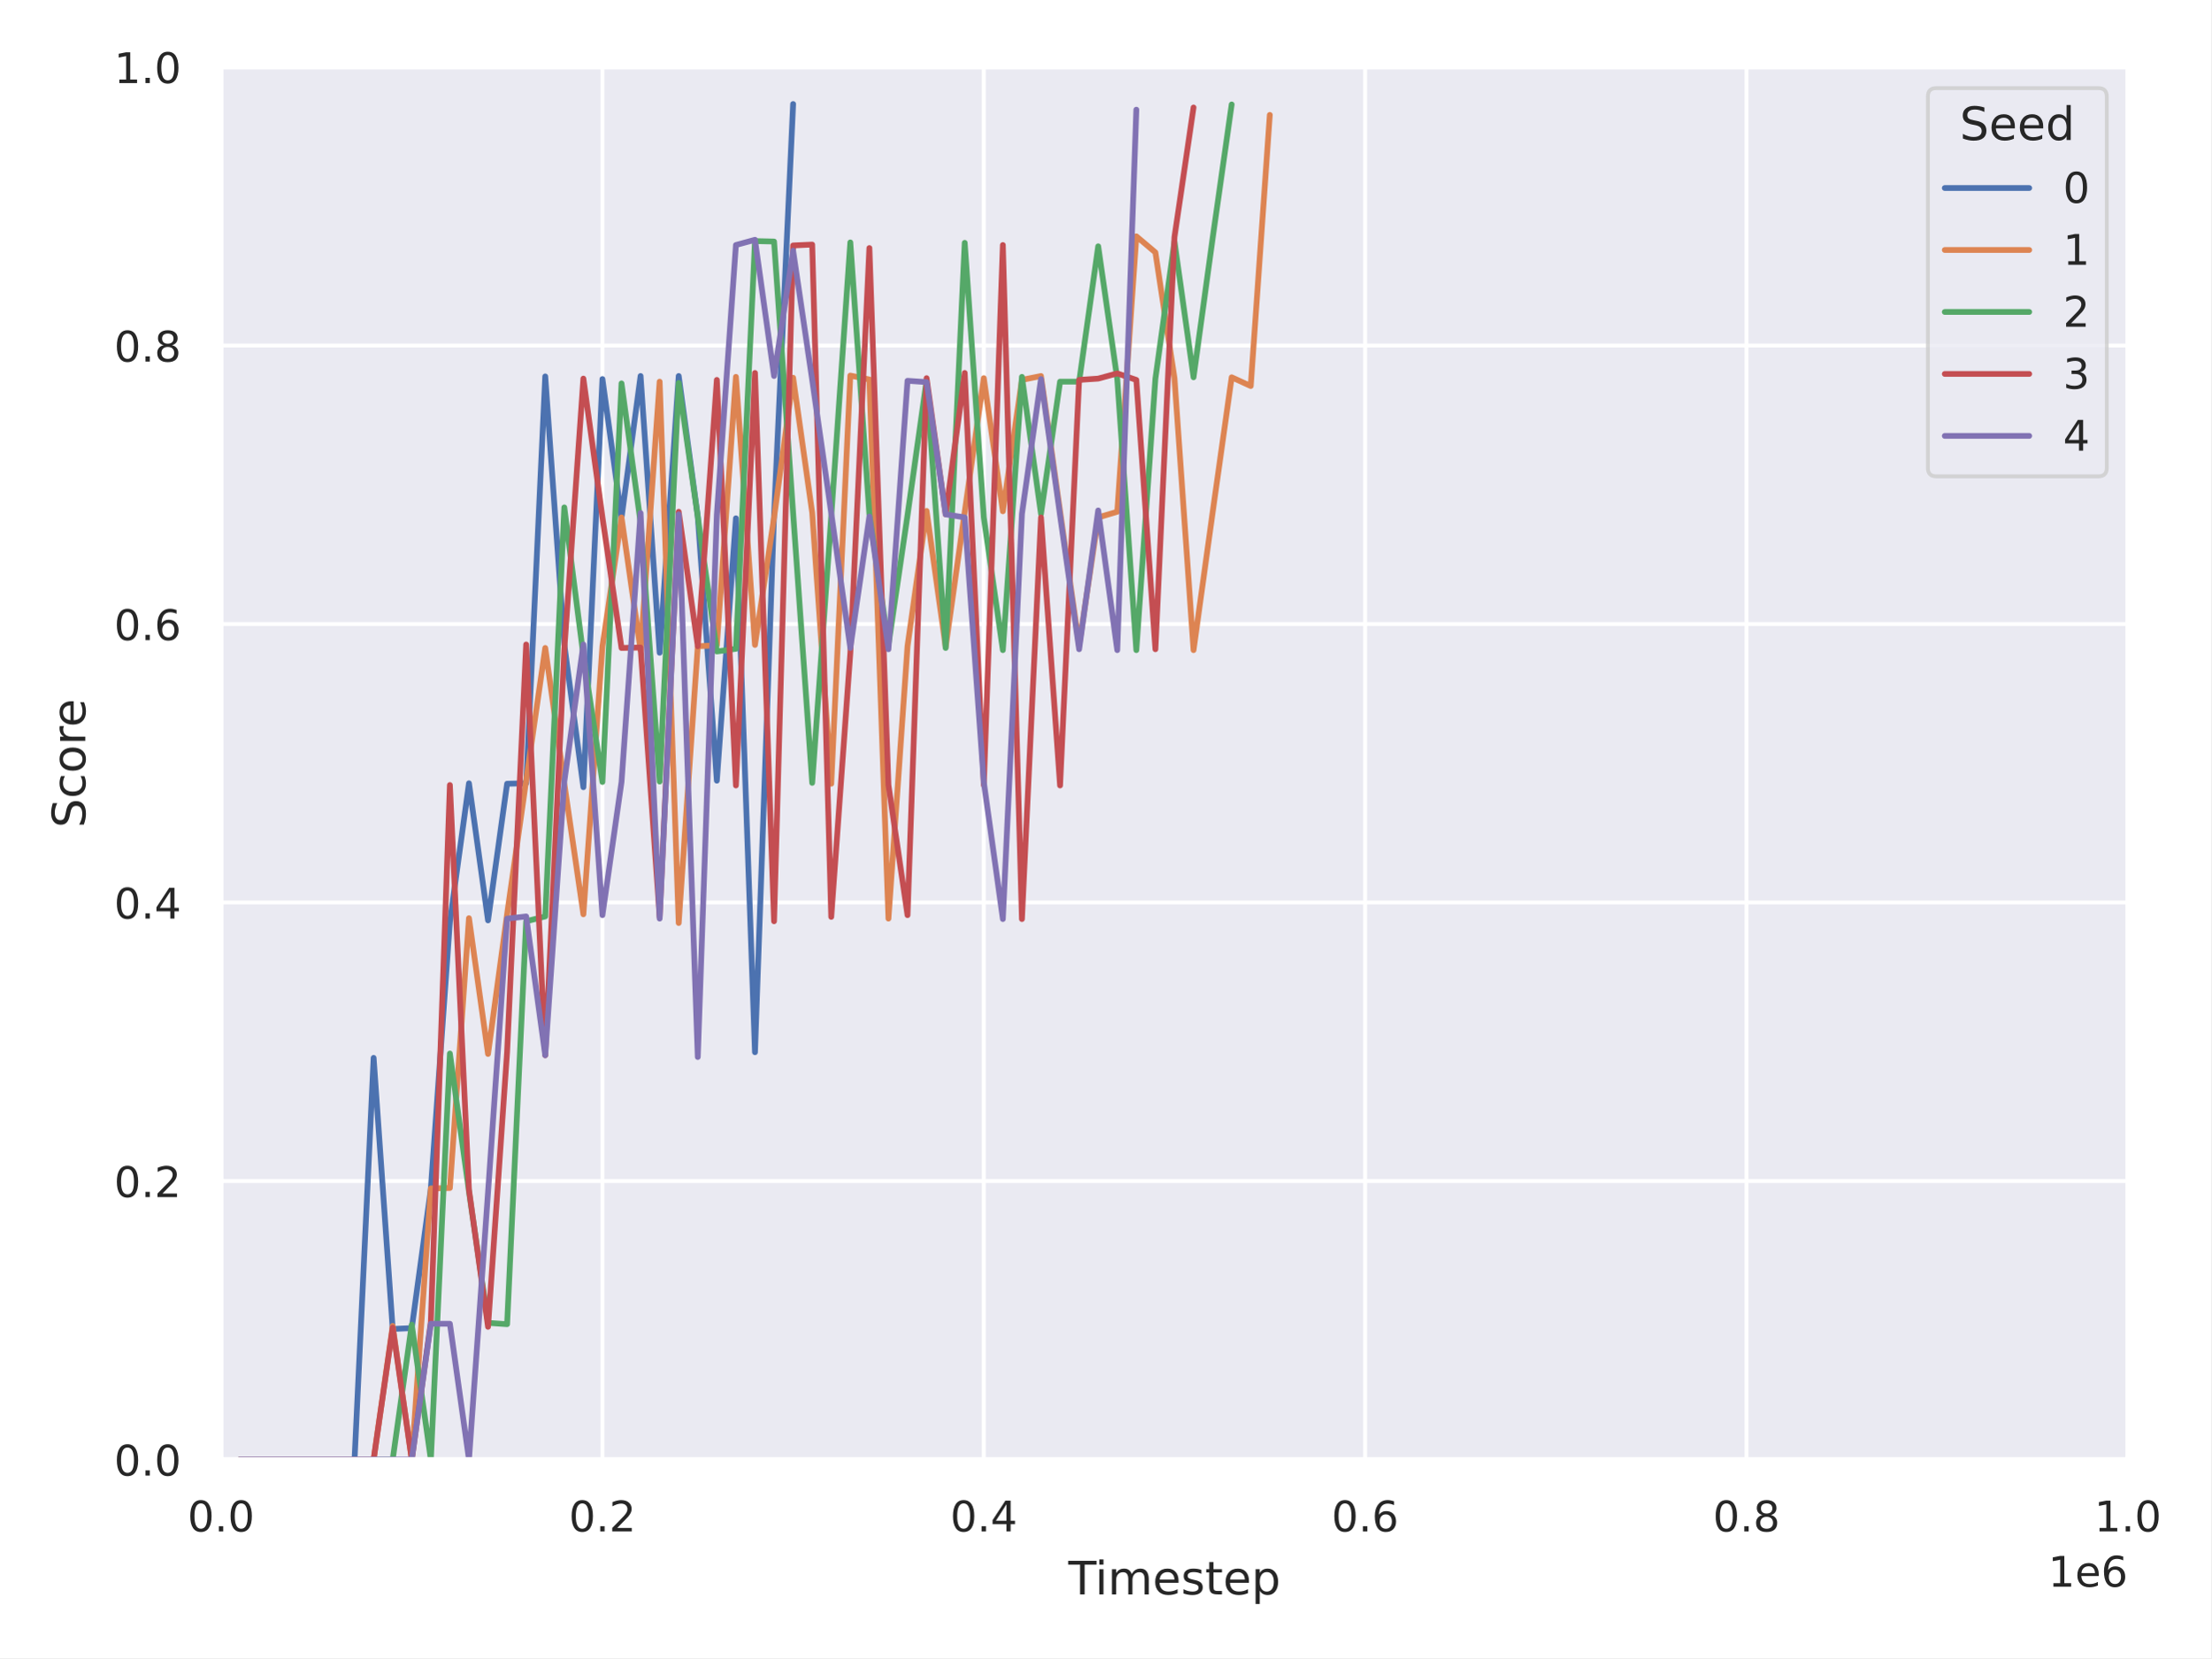
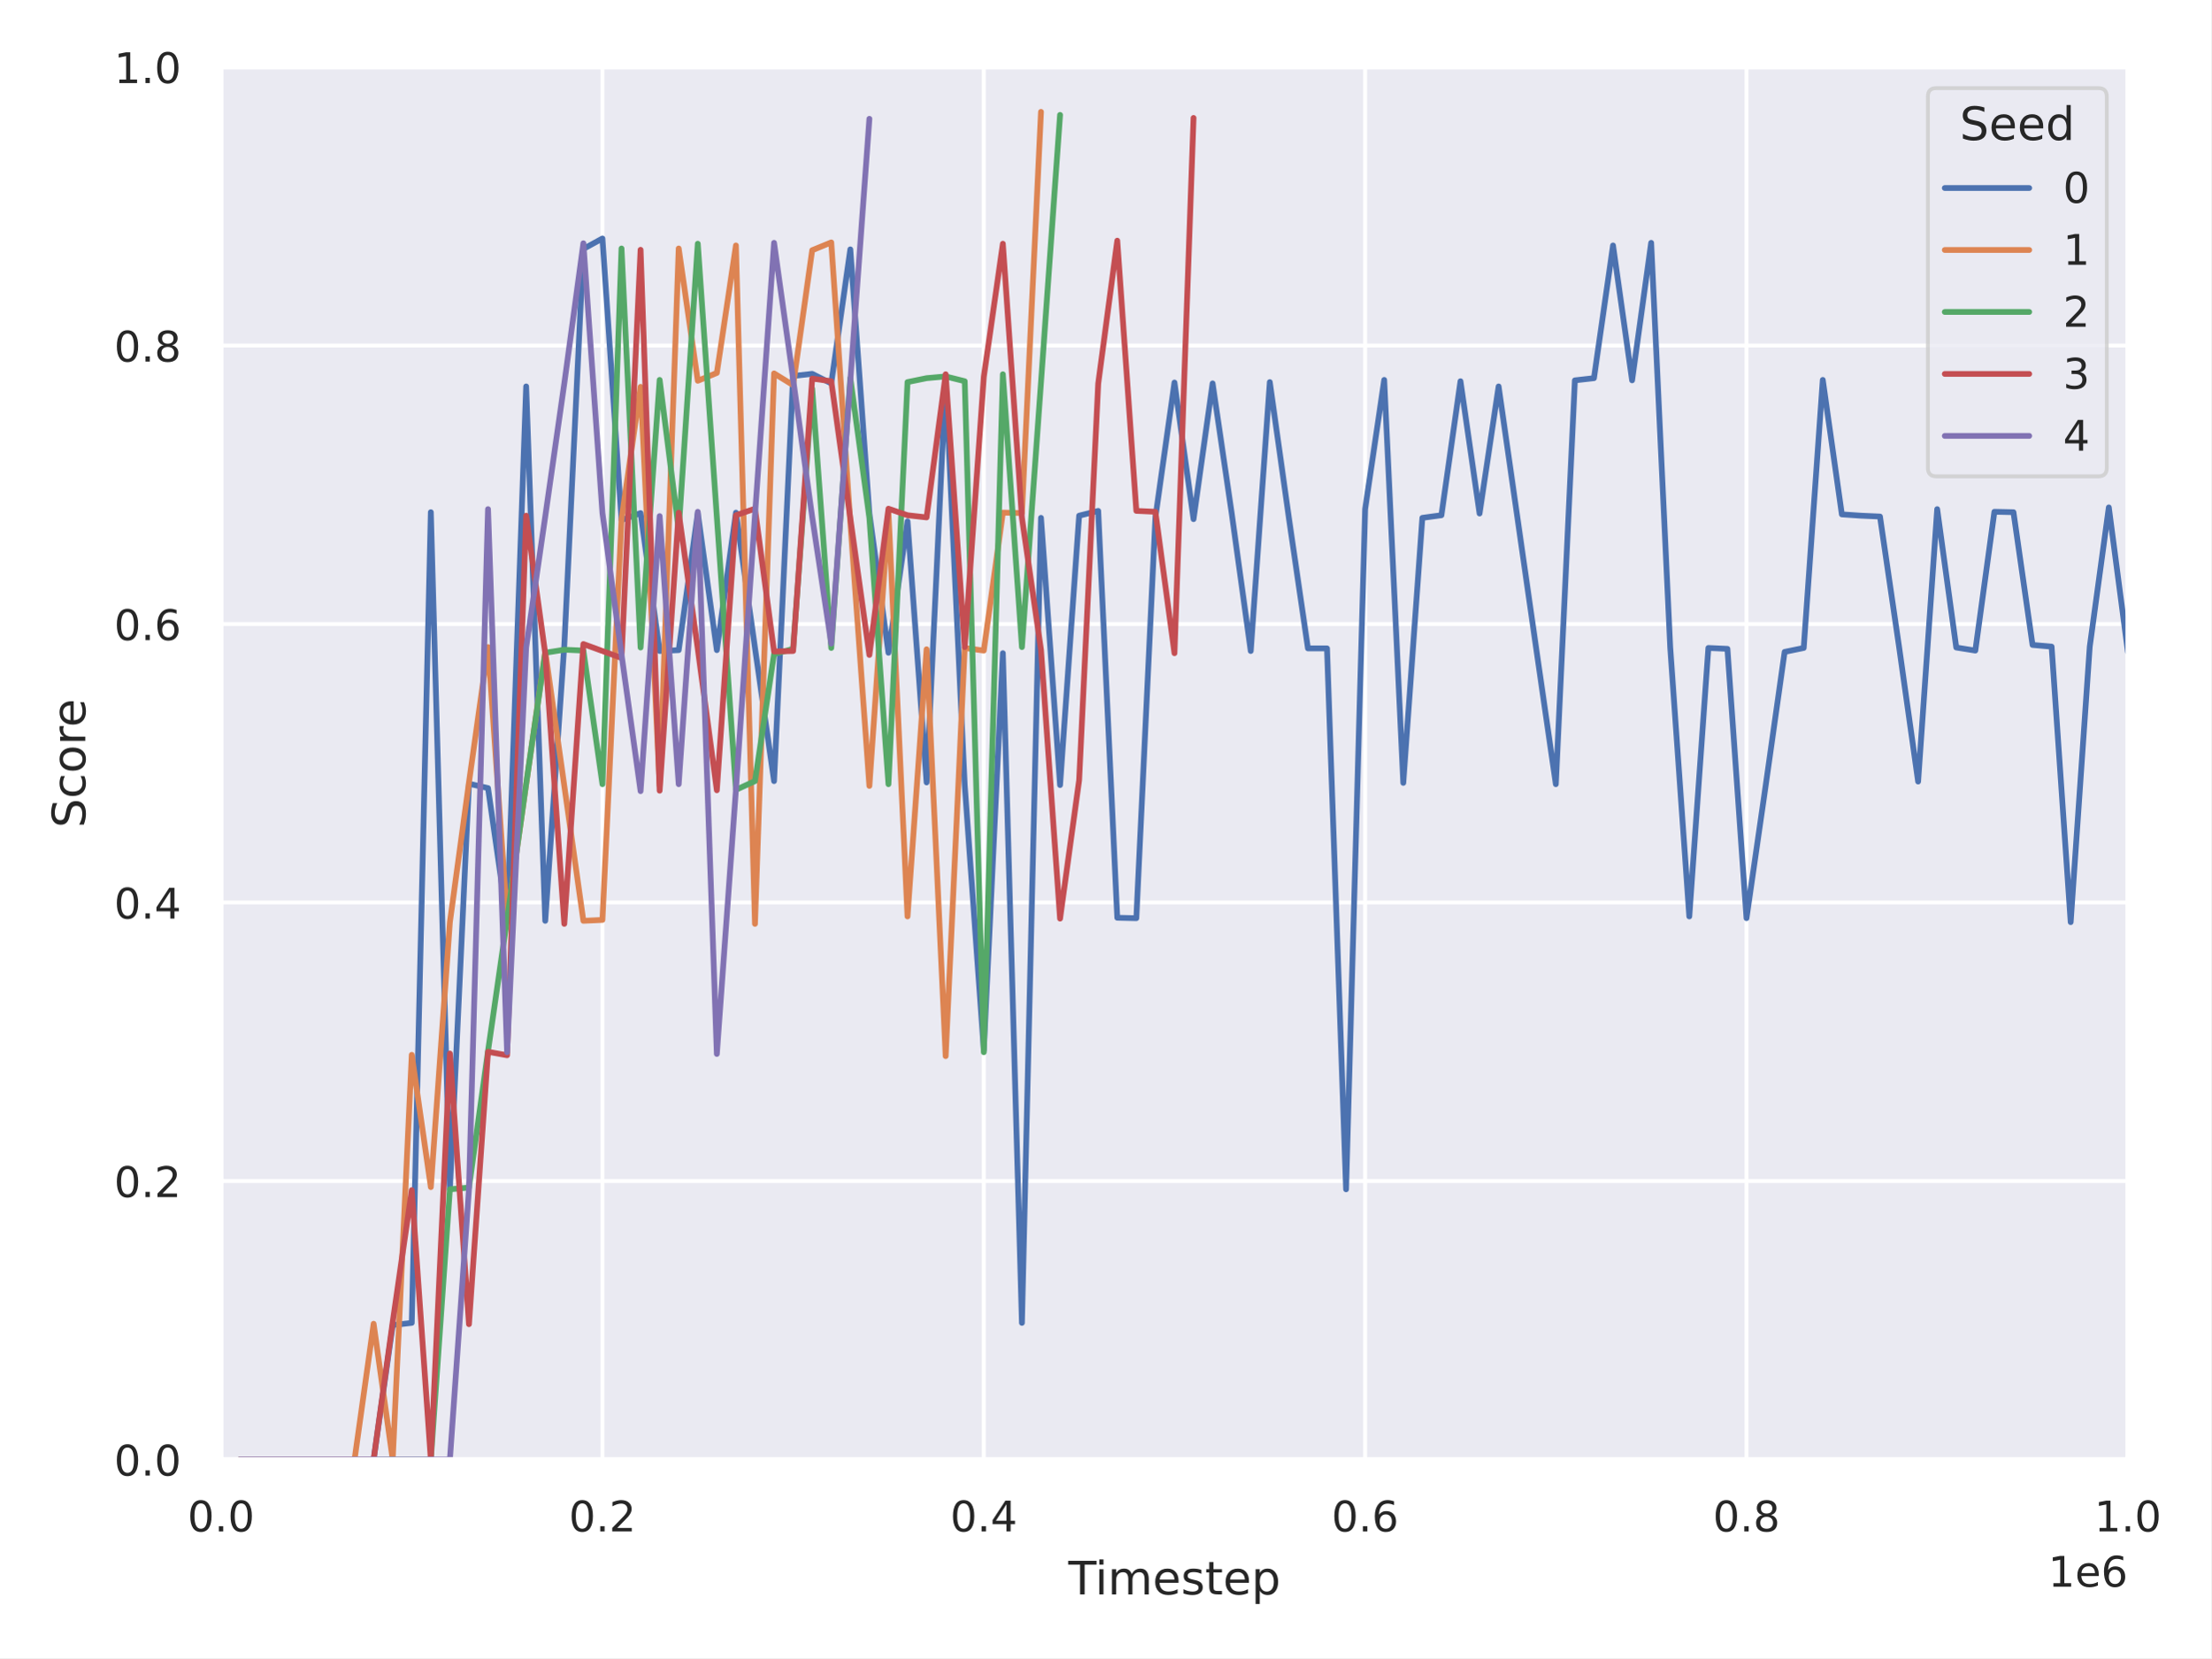
<svg xmlns="http://www.w3.org/2000/svg" xmlns:xlink="http://www.w3.org/1999/xlink" width="460.8pt" height="345.6pt" viewBox="0 0 460.8 345.6" version="1.1">
  <defs>
    <style type="text/css">*{stroke-linejoin: round; stroke-linecap: butt}</style>
  </defs>
  <g id="figure_1">
    <g id="patch_1">
      <path d="M 0 345.6  L 460.8 345.6  L 460.8 0  L 0 0  z " style="fill: #ffffff" />
    </g>
    <g id="axes_1">
      <g id="patch_2">
        <path d="M 46.068 304.212  L 443.457 304.212  L 443.457 13.968  L 46.068 13.968  z " style="fill: #eaeaf2" />
      </g>
      <g id="matplotlib.axis_1">
        <g id="xtick_1">
          <g id="line2d_1">
-             <path d="M 46.068 304.212  L 46.068 13.968  " clip-path="url(#paf5831f390)" style="fill: none; stroke: #ffffff; stroke-width: 0.8; stroke-linecap: round" />
+             <path d="M 46.068 304.212  L 46.068 13.968  " clip-path="url(#p04e7e32371)" style="fill: none; stroke: #ffffff; stroke-width: 0.8; stroke-linecap: round" />
          </g>
          <g id="text_1">
            <g style="fill: #262626" transform="translate(39.07062 319.1986) scale(0.088 -0.088)">
              <defs>
                <path id="DejaVuSans-30" d="M 2034 4250  Q 1547 4250 1301 3770  Q 1056 3291 1056 2328  Q 1056 1369 1301 889  Q 1547 409 2034 409  Q 2525 409 2770 889  Q 3016 1369 3016 2328  Q 3016 3291 2770 3770  Q 2525 4250 2034 4250  z M 2034 4750  Q 2819 4750 3233 4129  Q 3647 3509 3647 2328  Q 3647 1150 3233 529  Q 2819 -91 2034 -91  Q 1250 -91 836 529  Q 422 1150 422 2328  Q 422 3509 836 4129  Q 1250 4750 2034 4750  z " transform="scale(0.015625)" />
                <path id="DejaVuSans-2e" d="M 684 794  L 1344 794  L 1344 0  L 684 0  L 684 794  z " transform="scale(0.015625)" />
              </defs>
              <use xlink:href="#DejaVuSans-30" />
              <use xlink:href="#DejaVuSans-2e" x="63.623" />
              <use xlink:href="#DejaVuSans-30" x="95.41" />
            </g>
          </g>
        </g>
        <g id="xtick_2">
          <g id="line2d_2">
-             <path d="M 125.546 304.212  L 125.546 13.968  " clip-path="url(#paf5831f390)" style="fill: none; stroke: #ffffff; stroke-width: 0.8; stroke-linecap: round" />
+             <path d="M 125.546 304.212  L 125.546 13.968  " clip-path="url(#p04e7e32371)" style="fill: none; stroke: #ffffff; stroke-width: 0.8; stroke-linecap: round" />
          </g>
          <g id="text_2">
            <g style="fill: #262626" transform="translate(118.5484 319.1986) scale(0.088 -0.088)">
              <defs>
                <path id="DejaVuSans-32" d="M 1228 531  L 3431 531  L 3431 0  L 469 0  L 469 531  Q 828 903 1448 1529  Q 2069 2156 2228 2338  Q 2531 2678 2651 2914  Q 2772 3150 2772 3378  Q 2772 3750 2511 3984  Q 2250 4219 1831 4219  Q 1534 4219 1204 4116  Q 875 4013 500 3803  L 500 4441  Q 881 4594 1212 4672  Q 1544 4750 1819 4750  Q 2544 4750 2975 4387  Q 3406 4025 3406 3419  Q 3406 3131 3298 2873  Q 3191 2616 2906 2266  Q 2828 2175 2409 1742  Q 1991 1309 1228 531  z " transform="scale(0.015625)" />
              </defs>
              <use xlink:href="#DejaVuSans-30" />
              <use xlink:href="#DejaVuSans-2e" x="63.623" />
              <use xlink:href="#DejaVuSans-32" x="95.41" />
            </g>
          </g>
        </g>
        <g id="xtick_3">
          <g id="line2d_3">
-             <path d="M 205.024 304.212  L 205.024 13.968  " clip-path="url(#paf5831f390)" style="fill: none; stroke: #ffffff; stroke-width: 0.8; stroke-linecap: round" />
+             <path d="M 205.024 304.212  L 205.024 13.968  " clip-path="url(#p04e7e32371)" style="fill: none; stroke: #ffffff; stroke-width: 0.8; stroke-linecap: round" />
          </g>
          <g id="text_3">
            <g style="fill: #262626" transform="translate(198.0262 319.1986) scale(0.088 -0.088)">
              <defs>
                <path id="DejaVuSans-34" d="M 2419 4116  L 825 1625  L 2419 1625  L 2419 4116  z M 2253 4666  L 3047 4666  L 3047 1625  L 3713 1625  L 3713 1100  L 3047 1100  L 3047 0  L 2419 0  L 2419 1100  L 313 1100  L 313 1709  L 2253 4666  z " transform="scale(0.015625)" />
              </defs>
              <use xlink:href="#DejaVuSans-30" />
              <use xlink:href="#DejaVuSans-2e" x="63.623" />
              <use xlink:href="#DejaVuSans-34" x="95.41" />
            </g>
          </g>
        </g>
        <g id="xtick_4">
          <g id="line2d_4">
-             <path d="M 284.501 304.212  L 284.501 13.968  " clip-path="url(#paf5831f390)" style="fill: none; stroke: #ffffff; stroke-width: 0.8; stroke-linecap: round" />
+             <path d="M 284.501 304.212  L 284.501 13.968  " clip-path="url(#p04e7e32371)" style="fill: none; stroke: #ffffff; stroke-width: 0.8; stroke-linecap: round" />
          </g>
          <g id="text_4">
            <g style="fill: #262626" transform="translate(277.504 319.1986) scale(0.088 -0.088)">
              <defs>
                <path id="DejaVuSans-36" d="M 2113 2584  Q 1688 2584 1439 2293  Q 1191 2003 1191 1497  Q 1191 994 1439 701  Q 1688 409 2113 409  Q 2538 409 2786 701  Q 3034 994 3034 1497  Q 3034 2003 2786 2293  Q 2538 2584 2113 2584  z M 3366 4563  L 3366 3988  Q 3128 4100 2886 4159  Q 2644 4219 2406 4219  Q 1781 4219 1451 3797  Q 1122 3375 1075 2522  Q 1259 2794 1537 2939  Q 1816 3084 2150 3084  Q 2853 3084 3261 2657  Q 3669 2231 3669 1497  Q 3669 778 3244 343  Q 2819 -91 2113 -91  Q 1303 -91 875 529  Q 447 1150 447 2328  Q 447 3434 972 4092  Q 1497 4750 2381 4750  Q 2619 4750 2861 4703  Q 3103 4656 3366 4563  z " transform="scale(0.015625)" />
              </defs>
              <use xlink:href="#DejaVuSans-30" />
              <use xlink:href="#DejaVuSans-2e" x="63.623" />
              <use xlink:href="#DejaVuSans-36" x="95.41" />
            </g>
          </g>
        </g>
        <g id="xtick_5">
          <g id="line2d_5">
-             <path d="M 363.979 304.212  L 363.979 13.968  " clip-path="url(#paf5831f390)" style="fill: none; stroke: #ffffff; stroke-width: 0.8; stroke-linecap: round" />
+             <path d="M 363.979 304.212  L 363.979 13.968  " clip-path="url(#p04e7e32371)" style="fill: none; stroke: #ffffff; stroke-width: 0.8; stroke-linecap: round" />
          </g>
          <g id="text_5">
            <g style="fill: #262626" transform="translate(356.9818 319.1986) scale(0.088 -0.088)">
              <defs>
                <path id="DejaVuSans-38" d="M 2034 2216  Q 1584 2216 1326 1975  Q 1069 1734 1069 1313  Q 1069 891 1326 650  Q 1584 409 2034 409  Q 2484 409 2743 651  Q 3003 894 3003 1313  Q 3003 1734 2745 1975  Q 2488 2216 2034 2216  z M 1403 2484  Q 997 2584 770 2862  Q 544 3141 544 3541  Q 544 4100 942 4425  Q 1341 4750 2034 4750  Q 2731 4750 3128 4425  Q 3525 4100 3525 3541  Q 3525 3141 3298 2862  Q 3072 2584 2669 2484  Q 3125 2378 3379 2068  Q 3634 1759 3634 1313  Q 3634 634 3220 271  Q 2806 -91 2034 -91  Q 1263 -91 848 271  Q 434 634 434 1313  Q 434 1759 690 2068  Q 947 2378 1403 2484  z M 1172 3481  Q 1172 3119 1398 2916  Q 1625 2713 2034 2713  Q 2441 2713 2670 2916  Q 2900 3119 2900 3481  Q 2900 3844 2670 4047  Q 2441 4250 2034 4250  Q 1625 4250 1398 4047  Q 1172 3844 1172 3481  z " transform="scale(0.015625)" />
              </defs>
              <use xlink:href="#DejaVuSans-30" />
              <use xlink:href="#DejaVuSans-2e" x="63.623" />
              <use xlink:href="#DejaVuSans-38" x="95.41" />
            </g>
          </g>
        </g>
        <g id="xtick_6">
          <g id="line2d_6">
-             <path d="M 443.457 304.212  L 443.457 13.968  " clip-path="url(#paf5831f390)" style="fill: none; stroke: #ffffff; stroke-width: 0.8; stroke-linecap: round" />
+             <path d="M 443.457 304.212  L 443.457 13.968  " clip-path="url(#p04e7e32371)" style="fill: none; stroke: #ffffff; stroke-width: 0.8; stroke-linecap: round" />
          </g>
          <g id="text_6">
            <g style="fill: #262626" transform="translate(436.4596 319.1986) scale(0.088 -0.088)">
              <defs>
                <path id="DejaVuSans-31" d="M 794 531  L 1825 531  L 1825 4091  L 703 3866  L 703 4441  L 1819 4666  L 2450 4666  L 2450 531  L 3481 531  L 3481 0  L 794 0  L 794 531  z " transform="scale(0.015625)" />
              </defs>
              <use xlink:href="#DejaVuSans-31" />
              <use xlink:href="#DejaVuSans-2e" x="63.623" />
              <use xlink:href="#DejaVuSans-30" x="95.41" />
            </g>
          </g>
        </g>
        <g id="text_7">
          <g style="fill: #262626" transform="translate(222.6353 332.3232) scale(0.096 -0.096)">
            <defs>
              <path id="DejaVuSans-54" d="M -19 4666  L 3928 4666  L 3928 4134  L 2272 4134  L 2272 0  L 1638 0  L 1638 4134  L -19 4134  L -19 4666  z " transform="scale(0.015625)" />
              <path id="DejaVuSans-69" d="M 603 3500  L 1178 3500  L 1178 0  L 603 0  L 603 3500  z M 603 4863  L 1178 4863  L 1178 4134  L 603 4134  L 603 4863  z " transform="scale(0.015625)" />
              <path id="DejaVuSans-6d" d="M 3328 2828  Q 3544 3216 3844 3400  Q 4144 3584 4550 3584  Q 5097 3584 5394 3201  Q 5691 2819 5691 2113  L 5691 0  L 5113 0  L 5113 2094  Q 5113 2597 4934 2840  Q 4756 3084 4391 3084  Q 3944 3084 3684 2787  Q 3425 2491 3425 1978  L 3425 0  L 2847 0  L 2847 2094  Q 2847 2600 2669 2842  Q 2491 3084 2119 3084  Q 1678 3084 1418 2786  Q 1159 2488 1159 1978  L 1159 0  L 581 0  L 581 3500  L 1159 3500  L 1159 2956  Q 1356 3278 1631 3431  Q 1906 3584 2284 3584  Q 2666 3584 2933 3390  Q 3200 3197 3328 2828  z " transform="scale(0.015625)" />
              <path id="DejaVuSans-65" d="M 3597 1894  L 3597 1613  L 953 1613  Q 991 1019 1311 708  Q 1631 397 2203 397  Q 2534 397 2845 478  Q 3156 559 3463 722  L 3463 178  Q 3153 47 2828 -22  Q 2503 -91 2169 -91  Q 1331 -91 842 396  Q 353 884 353 1716  Q 353 2575 817 3079  Q 1281 3584 2069 3584  Q 2775 3584 3186 3129  Q 3597 2675 3597 1894  z M 3022 2063  Q 3016 2534 2758 2815  Q 2500 3097 2075 3097  Q 1594 3097 1305 2825  Q 1016 2553 972 2059  L 3022 2063  z " transform="scale(0.015625)" />
              <path id="DejaVuSans-73" d="M 2834 3397  L 2834 2853  Q 2591 2978 2328 3040  Q 2066 3103 1784 3103  Q 1356 3103 1142 2972  Q 928 2841 928 2578  Q 928 2378 1081 2264  Q 1234 2150 1697 2047  L 1894 2003  Q 2506 1872 2764 1633  Q 3022 1394 3022 966  Q 3022 478 2636 193  Q 2250 -91 1575 -91  Q 1294 -91 989 -36  Q 684 19 347 128  L 347 722  Q 666 556 975 473  Q 1284 391 1588 391  Q 1994 391 2212 530  Q 2431 669 2431 922  Q 2431 1156 2273 1281  Q 2116 1406 1581 1522  L 1381 1569  Q 847 1681 609 1914  Q 372 2147 372 2553  Q 372 3047 722 3315  Q 1072 3584 1716 3584  Q 2034 3584 2315 3537  Q 2597 3491 2834 3397  z " transform="scale(0.015625)" />
              <path id="DejaVuSans-74" d="M 1172 4494  L 1172 3500  L 2356 3500  L 2356 3053  L 1172 3053  L 1172 1153  Q 1172 725 1289 603  Q 1406 481 1766 481  L 2356 481  L 2356 0  L 1766 0  Q 1100 0 847 248  Q 594 497 594 1153  L 594 3053  L 172 3053  L 172 3500  L 594 3500  L 594 4494  L 1172 4494  z " transform="scale(0.015625)" />
              <path id="DejaVuSans-70" d="M 1159 525  L 1159 -1331  L 581 -1331  L 581 3500  L 1159 3500  L 1159 2969  Q 1341 3281 1617 3432  Q 1894 3584 2278 3584  Q 2916 3584 3314 3078  Q 3713 2572 3713 1747  Q 3713 922 3314 415  Q 2916 -91 2278 -91  Q 1894 -91 1617 61  Q 1341 213 1159 525  z M 3116 1747  Q 3116 2381 2855 2742  Q 2594 3103 2138 3103  Q 1681 3103 1420 2742  Q 1159 2381 1159 1747  Q 1159 1113 1420 752  Q 1681 391 2138 391  Q 2594 391 2855 752  Q 3116 1113 3116 1747  z " transform="scale(0.015625)" />
            </defs>
            <use xlink:href="#DejaVuSans-54" />
            <use xlink:href="#DejaVuSans-69" x="57.959" />
            <use xlink:href="#DejaVuSans-6d" x="85.742" />
            <use xlink:href="#DejaVuSans-65" x="183.154" />
            <use xlink:href="#DejaVuSans-73" x="244.678" />
            <use xlink:href="#DejaVuSans-74" x="296.777" />
            <use xlink:href="#DejaVuSans-65" x="335.986" />
            <use xlink:href="#DejaVuSans-70" x="397.51" />
          </g>
        </g>
        <g id="text_8">
          <g style="fill: #262626" transform="translate(426.8442 330.7154) scale(0.088 -0.088)">
            <use xlink:href="#DejaVuSans-31" />
            <use xlink:href="#DejaVuSans-65" x="63.623" />
            <use xlink:href="#DejaVuSans-36" x="125.146" />
          </g>
        </g>
      </g>
      <g id="matplotlib.axis_2">
        <g id="ytick_1">
          <g id="line2d_7">
-             <path d="M 46.068 304.212  L 443.457 304.212  " clip-path="url(#paf5831f390)" style="fill: none; stroke: #ffffff; stroke-width: 0.8; stroke-linecap: round" />
+             <path d="M 46.068 304.212  L 443.457 304.212  " clip-path="url(#p04e7e32371)" style="fill: none; stroke: #ffffff; stroke-width: 0.8; stroke-linecap: round" />
          </g>
          <g id="text_9">
            <g style="fill: #262626" transform="translate(23.77325 307.5553) scale(0.088 -0.088)">
              <use xlink:href="#DejaVuSans-30" />
              <use xlink:href="#DejaVuSans-2e" x="63.623" />
              <use xlink:href="#DejaVuSans-30" x="95.41" />
            </g>
          </g>
        </g>
        <g id="ytick_2">
          <g id="line2d_8">
-             <path d="M 46.068 246.163  L 443.457 246.163  " clip-path="url(#paf5831f390)" style="fill: none; stroke: #ffffff; stroke-width: 0.8; stroke-linecap: round" />
+             <path d="M 46.068 246.163  L 443.457 246.163  " clip-path="url(#p04e7e32371)" style="fill: none; stroke: #ffffff; stroke-width: 0.8; stroke-linecap: round" />
          </g>
          <g id="text_10">
            <g style="fill: #262626" transform="translate(23.77325 249.5065) scale(0.088 -0.088)">
              <use xlink:href="#DejaVuSans-30" />
              <use xlink:href="#DejaVuSans-2e" x="63.623" />
              <use xlink:href="#DejaVuSans-32" x="95.41" />
            </g>
          </g>
        </g>
        <g id="ytick_3">
          <g id="line2d_9">
-             <path d="M 46.068 188.114  L 443.457 188.114  " clip-path="url(#paf5831f390)" style="fill: none; stroke: #ffffff; stroke-width: 0.8; stroke-linecap: round" />
+             <path d="M 46.068 188.114  L 443.457 188.114  " clip-path="url(#p04e7e32371)" style="fill: none; stroke: #ffffff; stroke-width: 0.8; stroke-linecap: round" />
          </g>
          <g id="text_11">
            <g style="fill: #262626" transform="translate(23.77325 191.4577) scale(0.088 -0.088)">
              <use xlink:href="#DejaVuSans-30" />
              <use xlink:href="#DejaVuSans-2e" x="63.623" />
              <use xlink:href="#DejaVuSans-34" x="95.41" />
            </g>
          </g>
        </g>
        <g id="ytick_4">
          <g id="line2d_10">
-             <path d="M 46.068 130.066  L 443.457 130.066  " clip-path="url(#paf5831f390)" style="fill: none; stroke: #ffffff; stroke-width: 0.8; stroke-linecap: round" />
+             <path d="M 46.068 130.066  L 443.457 130.066  " clip-path="url(#p04e7e32371)" style="fill: none; stroke: #ffffff; stroke-width: 0.8; stroke-linecap: round" />
          </g>
          <g id="text_12">
            <g style="fill: #262626" transform="translate(23.77325 133.4089) scale(0.088 -0.088)">
              <use xlink:href="#DejaVuSans-30" />
              <use xlink:href="#DejaVuSans-2e" x="63.623" />
              <use xlink:href="#DejaVuSans-36" x="95.41" />
            </g>
          </g>
        </g>
        <g id="ytick_5">
          <g id="line2d_11">
-             <path d="M 46.068 72.017  L 443.457 72.017  " clip-path="url(#paf5831f390)" style="fill: none; stroke: #ffffff; stroke-width: 0.8; stroke-linecap: round" />
+             <path d="M 46.068 72.017  L 443.457 72.017  " clip-path="url(#p04e7e32371)" style="fill: none; stroke: #ffffff; stroke-width: 0.8; stroke-linecap: round" />
          </g>
          <g id="text_13">
            <g style="fill: #262626" transform="translate(23.77325 75.36011) scale(0.088 -0.088)">
              <use xlink:href="#DejaVuSans-30" />
              <use xlink:href="#DejaVuSans-2e" x="63.623" />
              <use xlink:href="#DejaVuSans-38" x="95.41" />
            </g>
          </g>
        </g>
        <g id="ytick_6">
          <g id="line2d_12">
-             <path d="M 46.068 13.968  L 443.457 13.968  " clip-path="url(#paf5831f390)" style="fill: none; stroke: #ffffff; stroke-width: 0.8; stroke-linecap: round" />
+             <path d="M 46.068 13.968  L 443.457 13.968  " clip-path="url(#p04e7e32371)" style="fill: none; stroke: #ffffff; stroke-width: 0.8; stroke-linecap: round" />
          </g>
          <g id="text_14">
            <g style="fill: #262626" transform="translate(23.77325 17.31131) scale(0.088 -0.088)">
              <use xlink:href="#DejaVuSans-31" />
              <use xlink:href="#DejaVuSans-2e" x="63.623" />
              <use xlink:href="#DejaVuSans-30" x="95.41" />
            </g>
          </g>
        </g>
        <g id="text_15">
          <g style="fill: #262626" transform="translate(17.77675 172.5323) rotate(-90) scale(0.096 -0.096)">
            <defs>
              <path id="DejaVuSans-53" d="M 3425 4513  L 3425 3897  Q 3066 4069 2747 4153  Q 2428 4238 2131 4238  Q 1616 4238 1336 4038  Q 1056 3838 1056 3469  Q 1056 3159 1242 3001  Q 1428 2844 1947 2747  L 2328 2669  Q 3034 2534 3370 2195  Q 3706 1856 3706 1288  Q 3706 609 3251 259  Q 2797 -91 1919 -91  Q 1588 -91 1214 -16  Q 841 59 441 206  L 441 856  Q 825 641 1194 531  Q 1563 422 1919 422  Q 2459 422 2753 634  Q 3047 847 3047 1241  Q 3047 1584 2836 1778  Q 2625 1972 2144 2069  L 1759 2144  Q 1053 2284 737 2584  Q 422 2884 422 3419  Q 422 4038 858 4394  Q 1294 4750 2059 4750  Q 2388 4750 2728 4690  Q 3069 4631 3425 4513  z " transform="scale(0.015625)" />
              <path id="DejaVuSans-63" d="M 3122 3366  L 3122 2828  Q 2878 2963 2633 3030  Q 2388 3097 2138 3097  Q 1578 3097 1268 2742  Q 959 2388 959 1747  Q 959 1106 1268 751  Q 1578 397 2138 397  Q 2388 397 2633 464  Q 2878 531 3122 666  L 3122 134  Q 2881 22 2623 -34  Q 2366 -91 2075 -91  Q 1284 -91 818 406  Q 353 903 353 1747  Q 353 2603 823 3093  Q 1294 3584 2113 3584  Q 2378 3584 2631 3529  Q 2884 3475 3122 3366  z " transform="scale(0.015625)" />
              <path id="DejaVuSans-6f" d="M 1959 3097  Q 1497 3097 1228 2736  Q 959 2375 959 1747  Q 959 1119 1226 758  Q 1494 397 1959 397  Q 2419 397 2687 759  Q 2956 1122 2956 1747  Q 2956 2369 2687 2733  Q 2419 3097 1959 3097  z M 1959 3584  Q 2709 3584 3137 3096  Q 3566 2609 3566 1747  Q 3566 888 3137 398  Q 2709 -91 1959 -91  Q 1206 -91 779 398  Q 353 888 353 1747  Q 353 2609 779 3096  Q 1206 3584 1959 3584  z " transform="scale(0.015625)" />
              <path id="DejaVuSans-72" d="M 2631 2963  Q 2534 3019 2420 3045  Q 2306 3072 2169 3072  Q 1681 3072 1420 2755  Q 1159 2438 1159 1844  L 1159 0  L 581 0  L 581 3500  L 1159 3500  L 1159 2956  Q 1341 3275 1631 3429  Q 1922 3584 2338 3584  Q 2397 3584 2469 3576  Q 2541 3569 2628 3553  L 2631 2963  z " transform="scale(0.015625)" />
            </defs>
            <use xlink:href="#DejaVuSans-53" />
            <use xlink:href="#DejaVuSans-63" x="63.477" />
            <use xlink:href="#DejaVuSans-6f" x="118.457" />
            <use xlink:href="#DejaVuSans-72" x="179.639" />
            <use xlink:href="#DejaVuSans-65" x="218.502" />
          </g>
        </g>
      </g>
      <g id="PolyCollection_1" />
      <g id="PolyCollection_2" />
      <g id="PolyCollection_3" />
      <g id="PolyCollection_4" />
      <g id="PolyCollection_5" />
      <g id="line2d_13">
-         <path d="M 50.042 304.212  L 54.016 304.212  L 57.99 304.212  L 61.964 304.212  L 65.937 304.212  L 69.911 304.212  L 73.885 304.212  L 77.859 220.495  L 81.833 277.002  L 85.807 276.82  L 89.781 247.796  L 93.755 192.105  L 97.729 163.262  L 101.702 191.833  L 105.676 163.353  L 109.65 163.262  L 113.624 78.457  L 117.598 134.329  L 121.572 164.079  L 125.546 79.001  L 129.52 107.934  L 133.494 78.366  L 137.467 136.052  L 141.441 78.366  L 145.415 107.662  L 149.389 162.718  L 153.363 108.025  L 157.337 219.316  L 161.311 107.3  L 165.285 21.678  " clip-path="url(#paf5831f390)" style="fill: none; stroke: #4c72b0; stroke-width: 1.2; stroke-linecap: round" />
+         <path d="M 50.042 304.212  L 54.016 304.212  L 57.99 304.212  L 61.964 304.212  L 65.937 304.212  L 69.911 304.212  L 73.885 304.212  L 77.859 304.212  L 81.833 276.185  L 85.807 275.732  L 89.781 106.755  L 93.755 247.887  L 97.729 163.353  L 101.702 164.26  L 105.676 192.015  L 109.65 80.543  L 113.624 191.924  L 117.598 134.51  L 121.572 51.881  L 125.546 49.704  L 129.52 108.388  L 133.494 106.937  L 137.467 135.689  L 141.441 135.508  L 145.415 106.937  L 149.389 135.508  L 153.363 106.846  L 157.337 135.054  L 161.311 162.809  L 165.285 78.366  L 169.259 77.912  L 173.232 79.908  L 177.206 51.972  L 181.18 107.027  L 185.154 136.052  L 189.128 108.66  L 193.102 163.081  L 197.076 79.182  L 201.05 163.625  L 205.024 218.862  L 208.997 136.143  L 212.971 275.732  L 216.945 107.934  L 220.919 163.625  L 224.893 107.481  L 228.867 106.483  L 232.841 191.289  L 236.815 191.38  L 240.789 107.844  L 244.762 79.726  L 248.736 108.207  L 252.71 79.908  L 256.684 106.937  L 260.658 135.689  L 264.632 79.636  L 268.606 107.934  L 272.58 135.145  L 276.554 135.145  L 280.528 247.887  L 284.501 106.12  L 288.475 79.182  L 292.449 163.172  L 296.423 107.934  L 300.397 107.39  L 304.371 79.454  L 308.345 107.027  L 312.319 80.543  L 316.293 108.297  L 320.266 135.961  L 324.24 163.444  L 328.214 79.273  L 332.188 78.819  L 336.162 51.156  L 340.136 79.273  L 344.11 50.611  L 348.084 134.963  L 352.058 191.017  L 356.031 135.054  L 360.005 135.236  L 363.979 191.38  L 367.953 163.897  L 371.927 135.87  L 375.901 135.054  L 379.875 79.182  L 383.849 107.209  L 387.823 107.481  L 391.796 107.662  L 395.77 134.782  L 399.744 162.899  L 403.718 106.12  L 407.692 134.963  L 411.666 135.598  L 415.64 106.665  L 419.614 106.755  L 423.588 134.419  L 427.561 134.782  L 431.535 192.196  L 435.509 134.782  L 439.483 105.758  L 443.457 135.87  " clip-path="url(#p04e7e32371)" style="fill: none; stroke: #4c72b0; stroke-width: 1.2; stroke-linecap: round" />
      </g>
      <g id="line2d_14">
-         <path d="M 50.042 304.212  L 54.016 304.212  L 57.99 304.212  L 61.964 304.212  L 65.937 304.212  L 69.911 304.212  L 73.885 304.212  L 77.859 304.212  L 81.833 276.367  L 85.807 304.212  L 89.781 247.705  L 93.755 247.614  L 97.729 191.38  L 101.702 219.678  L 105.676 190.563  L 109.65 162.627  L 113.624 135.054  L 117.598 163.353  L 121.572 190.563  L 125.546 134.691  L 129.52 107.844  L 133.494 135.508  L 137.467 79.545  L 141.441 192.377  L 145.415 134.691  L 149.389 134.51  L 153.363 78.547  L 157.337 134.419  L 161.311 107.844  L 165.285 78.729  L 169.259 106.846  L 173.232 163.353  L 177.206 78.275  L 181.18 79.091  L 185.154 191.47  L 189.128 134.691  L 193.102 106.483  L 197.076 134.873  L 201.05 106.665  L 205.024 78.819  L 208.997 106.574  L 212.971 79.182  L 216.945 78.366  L 220.919 106.574  L 224.893 134.601  L 228.867 107.844  L 232.841 106.665  L 236.815 49.251  L 240.789 52.607  L 244.762 78.819  L 248.736 135.508  L 252.71 106.846  L 256.684 78.638  L 260.658 80.452  L 264.632 23.945  " clip-path="url(#paf5831f390)" style="fill: none; stroke: #dd8452; stroke-width: 1.2; stroke-linecap: round" />
+         <path d="M 50.042 304.212  L 54.016 304.212  L 57.99 304.212  L 61.964 304.212  L 65.937 304.212  L 69.911 304.212  L 73.885 304.212  L 77.859 275.913  L 81.833 304.212  L 85.807 219.86  L 89.781 247.433  L 93.755 192.196  L 97.729 163.081  L 101.702 134.873  L 105.676 191.47  L 109.65 163.444  L 113.624 135.78  L 117.598 163.806  L 121.572 191.924  L 125.546 191.742  L 129.52 108.207  L 133.494 80.633  L 137.467 163.716  L 141.441 51.79  L 145.415 79.364  L 149.389 77.731  L 153.363 51.156  L 157.337 192.559  L 161.311 77.822  L 165.285 80.271  L 169.259 52.153  L 173.232 50.521  L 177.206 108.842  L 181.18 163.806  L 185.154 106.755  L 189.128 191.017  L 193.102 135.326  L 197.076 220.132  L 201.05 135.054  L 205.024 135.598  L 208.997 106.846  L 212.971 106.937  L 216.945 23.31  " clip-path="url(#p04e7e32371)" style="fill: none; stroke: #dd8452; stroke-width: 1.2; stroke-linecap: round" />
      </g>
      <g id="line2d_15">
-         <path d="M 50.042 304.212  L 54.016 304.212  L 57.99 304.212  L 61.964 304.212  L 65.937 304.212  L 69.911 304.212  L 73.885 304.212  L 77.859 304.212  L 81.833 304.212  L 85.807 276.095  L 89.781 304.212  L 93.755 219.588  L 97.729 248.34  L 101.702 275.732  L 105.676 276.004  L 109.65 192.015  L 113.624 191.017  L 117.598 105.758  L 121.572 136.687  L 125.546 162.99  L 129.52 79.908  L 133.494 108.932  L 137.467 162.899  L 141.441 79.817  L 145.415 107.753  L 149.389 135.78  L 153.363 135.236  L 157.337 50.248  L 161.311 50.339  L 165.285 106.937  L 169.259 163.172  L 173.232 107.662  L 177.206 50.521  L 181.18 107.209  L 185.154 134.419  L 189.128 107.39  L 193.102 79.273  L 197.076 135.054  L 201.05 50.611  L 205.024 107.844  L 208.997 135.508  L 212.971 78.547  L 216.945 107.118  L 220.919 79.545  L 224.893 79.545  L 228.867 51.337  L 232.841 79.001  L 236.815 135.508  L 240.789 78.91  L 244.762 50.339  L 248.736 78.638  L 252.71 49.704  L 256.684 21.768  " clip-path="url(#paf5831f390)" style="fill: none; stroke: #55a868; stroke-width: 1.2; stroke-linecap: round" />
+         <path d="M 50.042 304.212  L 54.016 304.212  L 57.99 304.212  L 61.964 304.212  L 65.937 304.212  L 69.911 304.212  L 73.885 304.212  L 77.859 304.212  L 81.833 304.212  L 85.807 304.212  L 89.781 304.212  L 93.755 247.887  L 97.729 247.524  L 101.702 219.044  L 105.676 191.561  L 109.65 163.353  L 113.624 136.052  L 117.598 135.417  L 121.572 135.598  L 125.546 163.444  L 129.52 51.79  L 133.494 134.963  L 137.467 79.182  L 141.441 110.474  L 145.415 50.793  L 149.389 107.753  L 153.363 164.623  L 157.337 162.809  L 161.311 136.324  L 165.285 135.236  L 169.259 80.996  L 173.232 135.054  L 177.206 78.819  L 181.18 107.934  L 185.154 163.444  L 189.128 79.636  L 193.102 78.819  L 197.076 78.457  L 201.05 79.454  L 205.024 219.316  L 208.997 78.003  L 212.971 134.873  L 216.945 79.726  L 220.919 23.945  " clip-path="url(#p04e7e32371)" style="fill: none; stroke: #55a868; stroke-width: 1.2; stroke-linecap: round" />
      </g>
      <g id="line2d_16">
-         <path d="M 50.042 304.212  L 54.016 304.212  L 57.99 304.212  L 61.964 304.212  L 65.937 304.212  L 69.911 304.212  L 73.885 304.212  L 77.859 304.212  L 81.833 276.73  L 85.807 304.212  L 89.781 275.55  L 93.755 163.625  L 97.729 247.977  L 101.702 276.548  L 105.676 219.225  L 109.65 134.329  L 113.624 219.951  L 117.598 135.417  L 121.572 78.91  L 125.546 107.844  L 129.52 135.054  L 133.494 134.963  L 137.467 191.108  L 141.441 106.665  L 145.415 134.691  L 149.389 79.182  L 153.363 163.716  L 157.337 77.731  L 161.311 192.015  L 165.285 51.156  L 169.259 50.974  L 173.232 191.108  L 177.206 136.143  L 181.18 51.7  L 185.154 163.625  L 189.128 190.745  L 193.102 78.819  L 197.076 107.209  L 201.05 77.731  L 205.024 163.625  L 208.997 51.065  L 212.971 191.561  L 216.945 107.844  L 220.919 163.716  L 224.893 79.182  L 228.867 78.91  L 232.841 77.822  L 236.815 79.182  L 240.789 135.326  L 244.762 49.432  L 248.736 22.403  " clip-path="url(#paf5831f390)" style="fill: none; stroke: #c44e52; stroke-width: 1.2; stroke-linecap: round" />
+         <path d="M 50.042 304.212  L 54.016 304.212  L 57.99 304.212  L 61.964 304.212  L 65.937 304.212  L 69.911 304.212  L 73.885 304.212  L 77.859 304.212  L 81.833 275.55  L 85.807 248.068  L 89.781 304.212  L 93.755 219.588  L 97.729 276.004  L 101.702 219.225  L 105.676 219.951  L 109.65 107.481  L 113.624 136.233  L 117.598 192.559  L 121.572 134.238  L 125.546 135.689  L 129.52 137.14  L 133.494 52.063  L 137.467 164.804  L 141.441 106.846  L 145.415 135.236  L 149.389 164.713  L 153.363 107.39  L 157.337 106.03  L 161.311 135.78  L 165.285 135.689  L 169.259 78.91  L 173.232 79.454  L 177.206 108.025  L 181.18 136.505  L 185.154 106.03  L 189.128 107.39  L 193.102 107.844  L 197.076 78.003  L 201.05 134.873  L 205.024 78.547  L 208.997 50.793  L 212.971 107.934  L 216.945 135.417  L 220.919 191.47  L 224.893 162.627  L 228.867 79.999  L 232.841 50.158  L 236.815 106.483  L 240.789 106.665  L 244.762 136.143  L 248.736 24.58  " clip-path="url(#p04e7e32371)" style="fill: none; stroke: #c44e52; stroke-width: 1.2; stroke-linecap: round" />
      </g>
      <g id="line2d_17">
-         <path d="M 50.042 304.212  L 54.016 304.212  L 57.99 304.212  L 61.964 304.212  L 65.937 304.212  L 69.911 304.212  L 73.885 304.212  L 77.859 304.212  L 81.833 304.212  L 85.807 304.212  L 89.781 275.913  L 93.755 275.913  L 97.729 304.212  L 101.702 248.521  L 105.676 191.47  L 109.65 191.017  L 113.624 219.951  L 117.598 162.899  L 121.572 134.329  L 125.546 190.745  L 129.52 162.99  L 133.494 106.937  L 137.467 191.47  L 141.441 107.209  L 145.415 220.313  L 149.389 107.3  L 153.363 51.065  L 157.337 49.976  L 161.311 78.366  L 165.285 52.244  L 169.259 79.182  L 173.232 106.937  L 177.206 135.054  L 181.18 107.662  L 185.154 135.326  L 189.128 79.364  L 193.102 79.636  L 197.076 107.209  L 201.05 107.844  L 205.024 162.99  L 208.997 191.561  L 212.971 107.118  L 216.945 79.001  L 220.919 107.39  L 224.893 135.326  L 228.867 106.393  L 232.841 135.508  L 236.815 22.857  " clip-path="url(#paf5831f390)" style="fill: none; stroke: #8172b3; stroke-width: 1.2; stroke-linecap: round" />
+         <path d="M 50.042 304.212  L 54.016 304.212  L 57.99 304.212  L 61.964 304.212  L 65.937 304.212  L 69.911 304.212  L 73.885 304.212  L 77.859 304.212  L 81.833 304.212  L 85.807 304.212  L 89.781 304.212  L 93.755 304.212  L 97.729 247.887  L 101.702 106.12  L 105.676 219.316  L 109.65 134.963  L 113.624 107.662  L 117.598 79.908  L 121.572 50.702  L 125.546 106.937  L 129.52 136.415  L 133.494 164.895  L 137.467 107.572  L 141.441 163.444  L 145.415 106.665  L 149.389 219.678  L 153.363 164.623  L 157.337 107.39  L 161.311 50.611  L 165.285 79.001  L 169.259 107.753  L 173.232 134.147  L 177.206 79.364  L 181.18 24.761  " clip-path="url(#p04e7e32371)" style="fill: none; stroke: #8172b3; stroke-width: 1.2; stroke-linecap: round" />
      </g>
      <g id="line2d_18" />
      <g id="line2d_19" />
      <g id="line2d_20" />
      <g id="line2d_21" />
      <g id="line2d_22" />
      <g id="patch_3">
        <path d="M 46.068 304.212  L 46.068 13.968  " style="fill: none; stroke: #ffffff; stroke-linejoin: miter; stroke-linecap: square" />
      </g>
      <g id="patch_4">
        <path d="M 443.457 304.212  L 443.457 13.968  " style="fill: none; stroke: #ffffff; stroke-linejoin: miter; stroke-linecap: square" />
      </g>
      <g id="patch_5">
        <path d="M 46.068 304.212  L 443.457 304.212  " style="fill: none; stroke: #ffffff; stroke-linejoin: miter; stroke-linecap: square" />
      </g>
      <g id="patch_6">
        <path d="M 46.068 13.968  L 443.457 13.968  " style="fill: none; stroke: #ffffff; stroke-linejoin: miter; stroke-linecap: square" />
      </g>
      <g id="legend_1">
        <g id="patch_7">
          <path d="M 403.538 99.283  L 437.297 99.283  Q 439.057 99.283 439.057 97.523  L 439.057 20.128  Q 439.057 18.368 437.297 18.368  L 403.538 18.368  Q 401.778 18.368 401.778 20.128  L 401.778 97.523  Q 401.778 99.283 403.538 99.283  z " style="fill: #eaeaf2; opacity: 0.8; stroke: #cccccc; stroke-width: 0.8; stroke-linejoin: miter" />
        </g>
        <g id="text_16">
          <g style="fill: #262626" transform="translate(408.416 29.1825) scale(0.096 -0.096)">
            <defs>
              <path id="DejaVuSans-64" d="M 2906 2969  L 2906 4863  L 3481 4863  L 3481 0  L 2906 0  L 2906 525  Q 2725 213 2448 61  Q 2172 -91 1784 -91  Q 1150 -91 751 415  Q 353 922 353 1747  Q 353 2572 751 3078  Q 1150 3584 1784 3584  Q 2172 3584 2448 3432  Q 2725 3281 2906 2969  z M 947 1747  Q 947 1113 1208 752  Q 1469 391 1925 391  Q 2381 391 2643 752  Q 2906 1113 2906 1747  Q 2906 2381 2643 2742  Q 2381 3103 1925 3103  Q 1469 3103 1208 2742  Q 947 2381 947 1747  z " transform="scale(0.015625)" />
            </defs>
            <use xlink:href="#DejaVuSans-53" />
            <use xlink:href="#DejaVuSans-65" x="63.477" />
            <use xlink:href="#DejaVuSans-65" x="125" />
            <use xlink:href="#DejaVuSans-64" x="186.523" />
          </g>
        </g>
        <g id="line2d_23">
          <path d="M 405.298 39.186  L 414.098 39.186  L 422.898 39.186  " style="fill: none; stroke: #4c72b0; stroke-width: 1.2; stroke-linecap: round" />
        </g>
        <g id="text_17">
          <g style="fill: #262626" transform="translate(429.938 42.26562) scale(0.088 -0.088)">
            <use xlink:href="#DejaVuSans-30" />
          </g>
        </g>
        <g id="line2d_24">
          <path d="M 405.298 52.102  L 414.098 52.102  L 422.898 52.102  " style="fill: none; stroke: #dd8452; stroke-width: 1.2; stroke-linecap: round" />
        </g>
        <g id="text_18">
          <g style="fill: #262626" transform="translate(429.938 55.18238) scale(0.088 -0.088)">
            <use xlink:href="#DejaVuSans-31" />
          </g>
        </g>
        <g id="line2d_25">
          <path d="M 405.298 65.019  L 414.098 65.019  L 422.898 65.019  " style="fill: none; stroke: #55a868; stroke-width: 1.2; stroke-linecap: round" />
        </g>
        <g id="text_19">
          <g style="fill: #262626" transform="translate(429.938 68.09913) scale(0.088 -0.088)">
            <use xlink:href="#DejaVuSans-32" />
          </g>
        </g>
        <g id="line2d_26">
          <path d="M 405.298 77.936  L 414.098 77.936  L 422.898 77.936  " style="fill: none; stroke: #c44e52; stroke-width: 1.2; stroke-linecap: round" />
        </g>
        <g id="text_20">
          <g style="fill: #262626" transform="translate(429.938 81.01587) scale(0.088 -0.088)">
            <defs>
              <path id="DejaVuSans-33" d="M 2597 2516  Q 3050 2419 3304 2112  Q 3559 1806 3559 1356  Q 3559 666 3084 287  Q 2609 -91 1734 -91  Q 1441 -91 1130 -33  Q 819 25 488 141  L 488 750  Q 750 597 1062 519  Q 1375 441 1716 441  Q 2309 441 2620 675  Q 2931 909 2931 1356  Q 2931 1769 2642 2001  Q 2353 2234 1838 2234  L 1294 2234  L 1294 2753  L 1863 2753  Q 2328 2753 2575 2939  Q 2822 3125 2822 3475  Q 2822 3834 2567 4026  Q 2313 4219 1838 4219  Q 1578 4219 1281 4162  Q 984 4106 628 3988  L 628 4550  Q 988 4650 1302 4700  Q 1616 4750 1894 4750  Q 2613 4750 3031 4423  Q 3450 4097 3450 3541  Q 3450 3153 3228 2886  Q 3006 2619 2597 2516  z " transform="scale(0.015625)" />
            </defs>
            <use xlink:href="#DejaVuSans-33" />
          </g>
        </g>
        <g id="line2d_27">
          <path d="M 405.298 90.853  L 414.098 90.853  L 422.898 90.853  " style="fill: none; stroke: #8172b3; stroke-width: 1.2; stroke-linecap: round" />
        </g>
        <g id="text_21">
          <g style="fill: #262626" transform="translate(429.938 93.93263) scale(0.088 -0.088)">
            <use xlink:href="#DejaVuSans-34" />
          </g>
        </g>
      </g>
    </g>
  </g>
  <defs>
-     <clipPath id="paf5831f390">
+     <clipPath id="p04e7e32371">
      <rect x="46.068" y="13.968" width="397.389" height="290.244" />
    </clipPath>
  </defs>
</svg>
